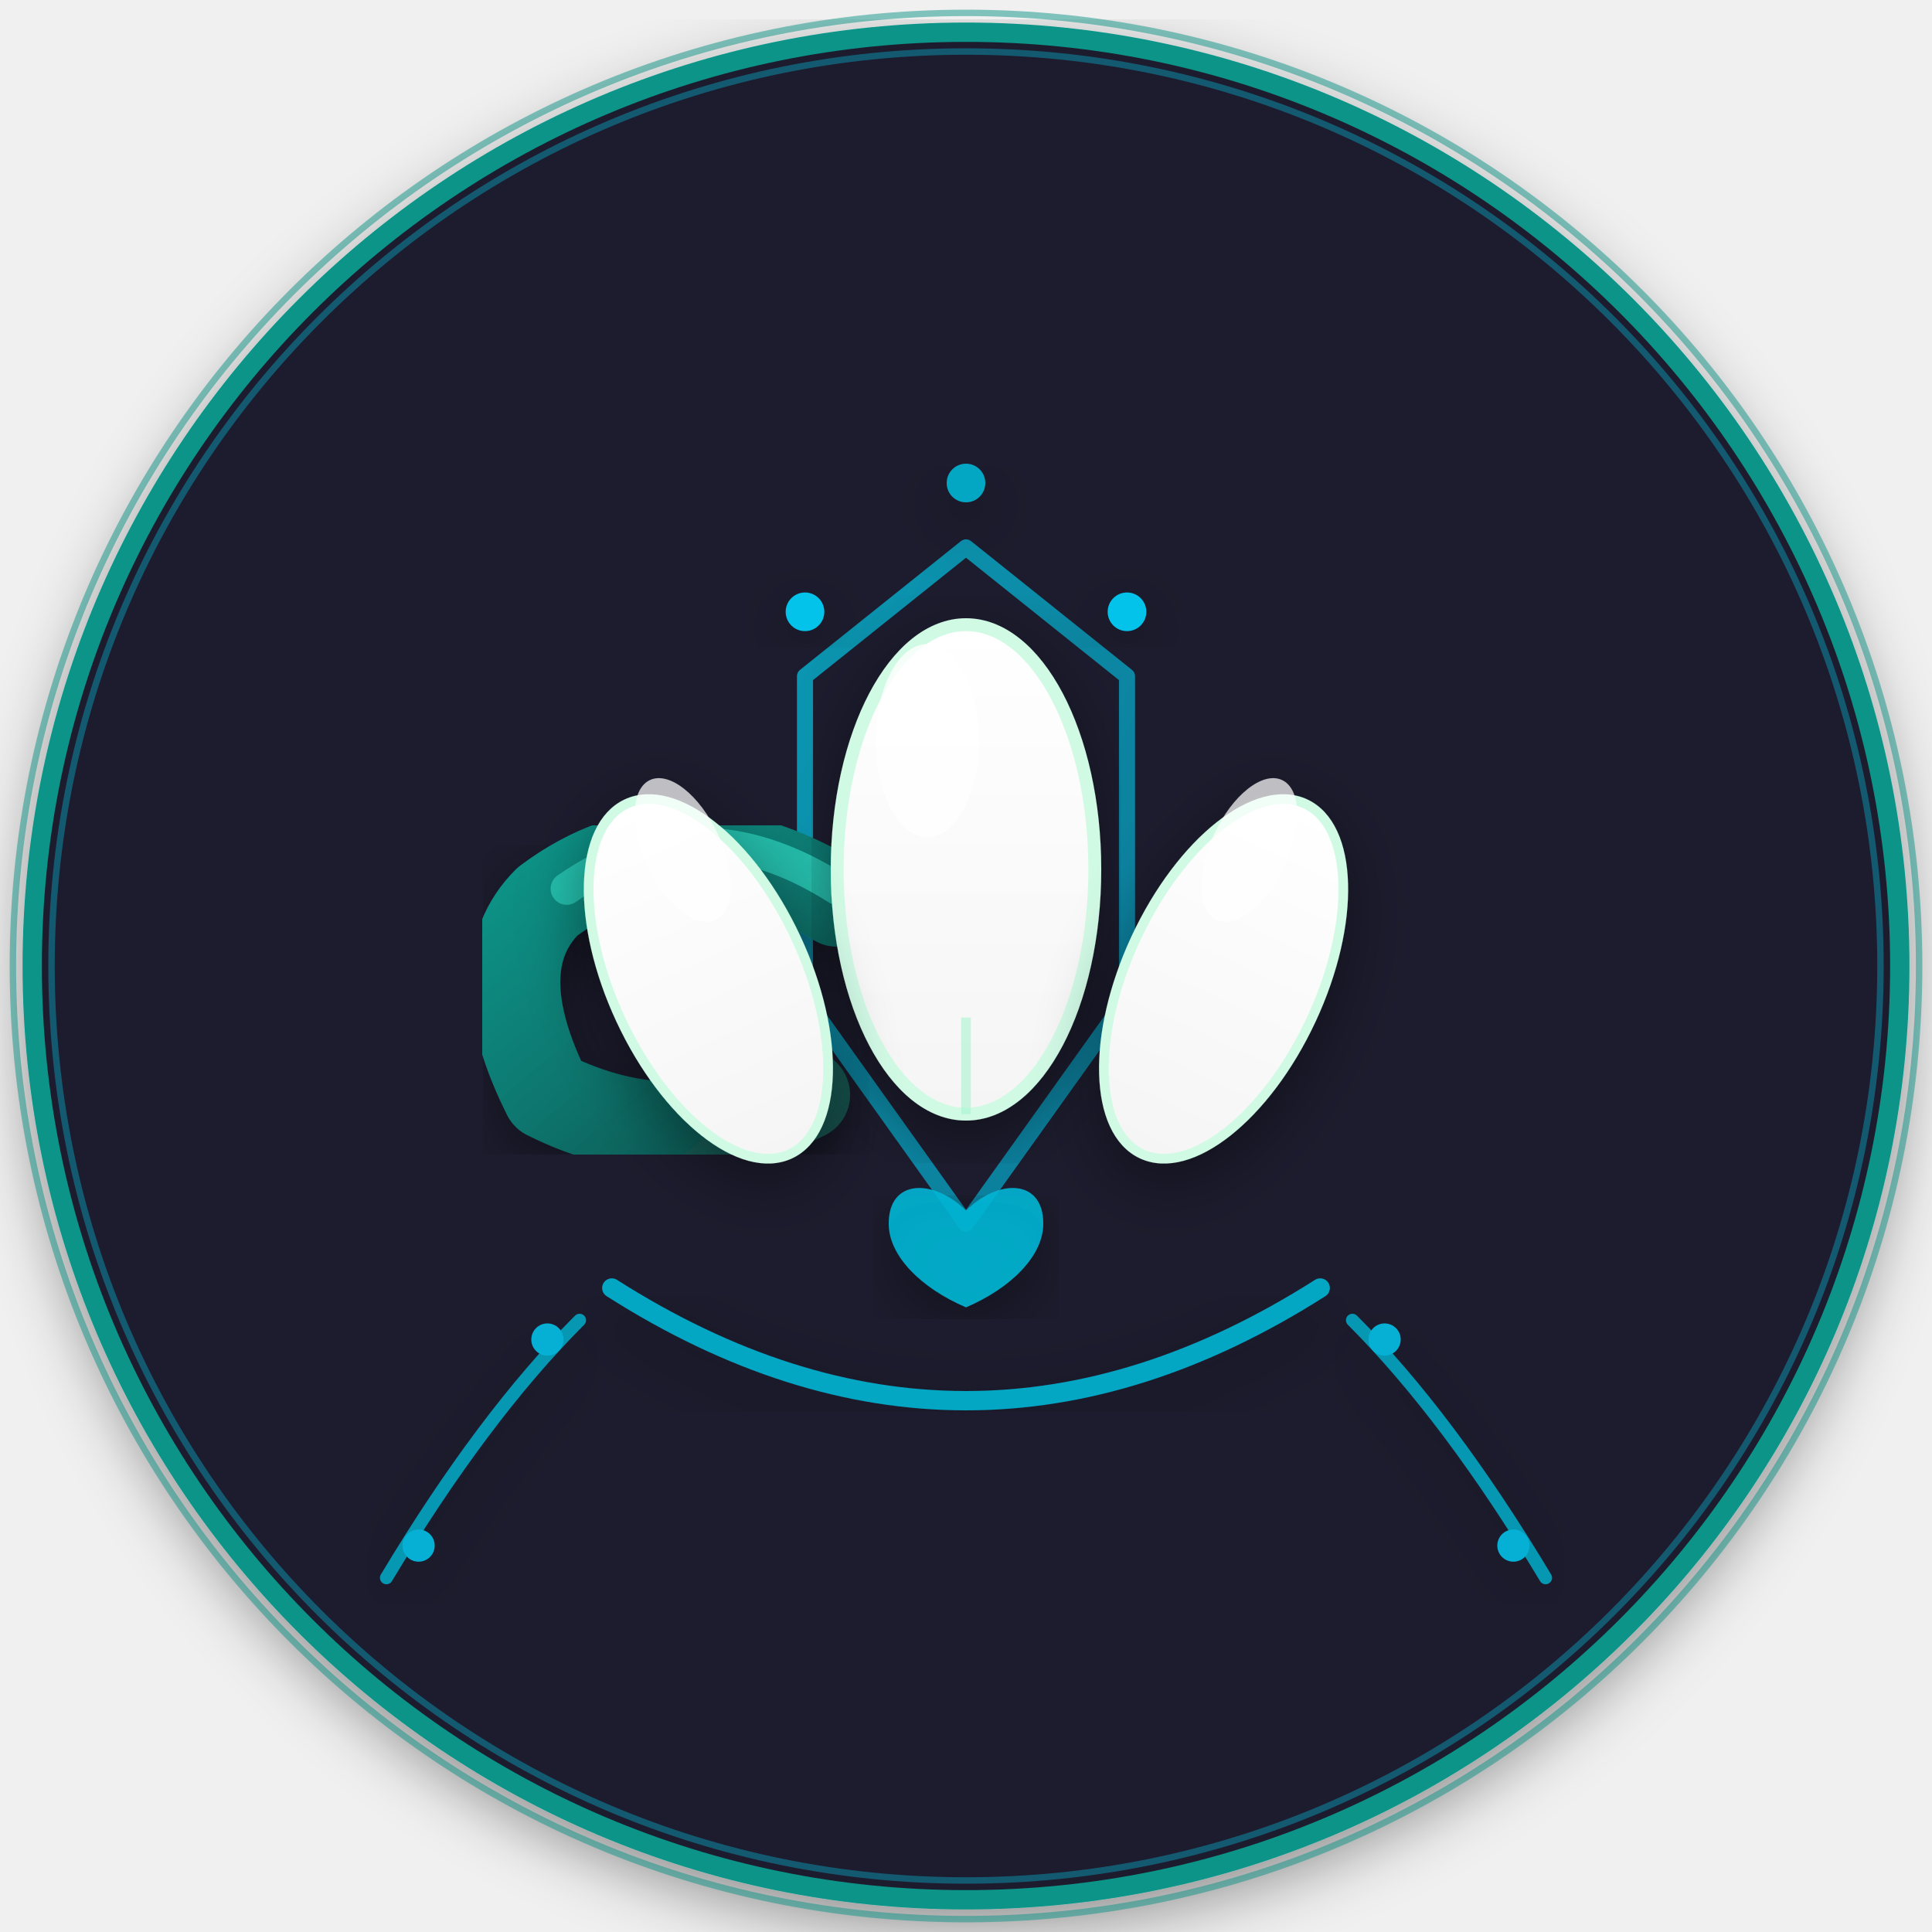
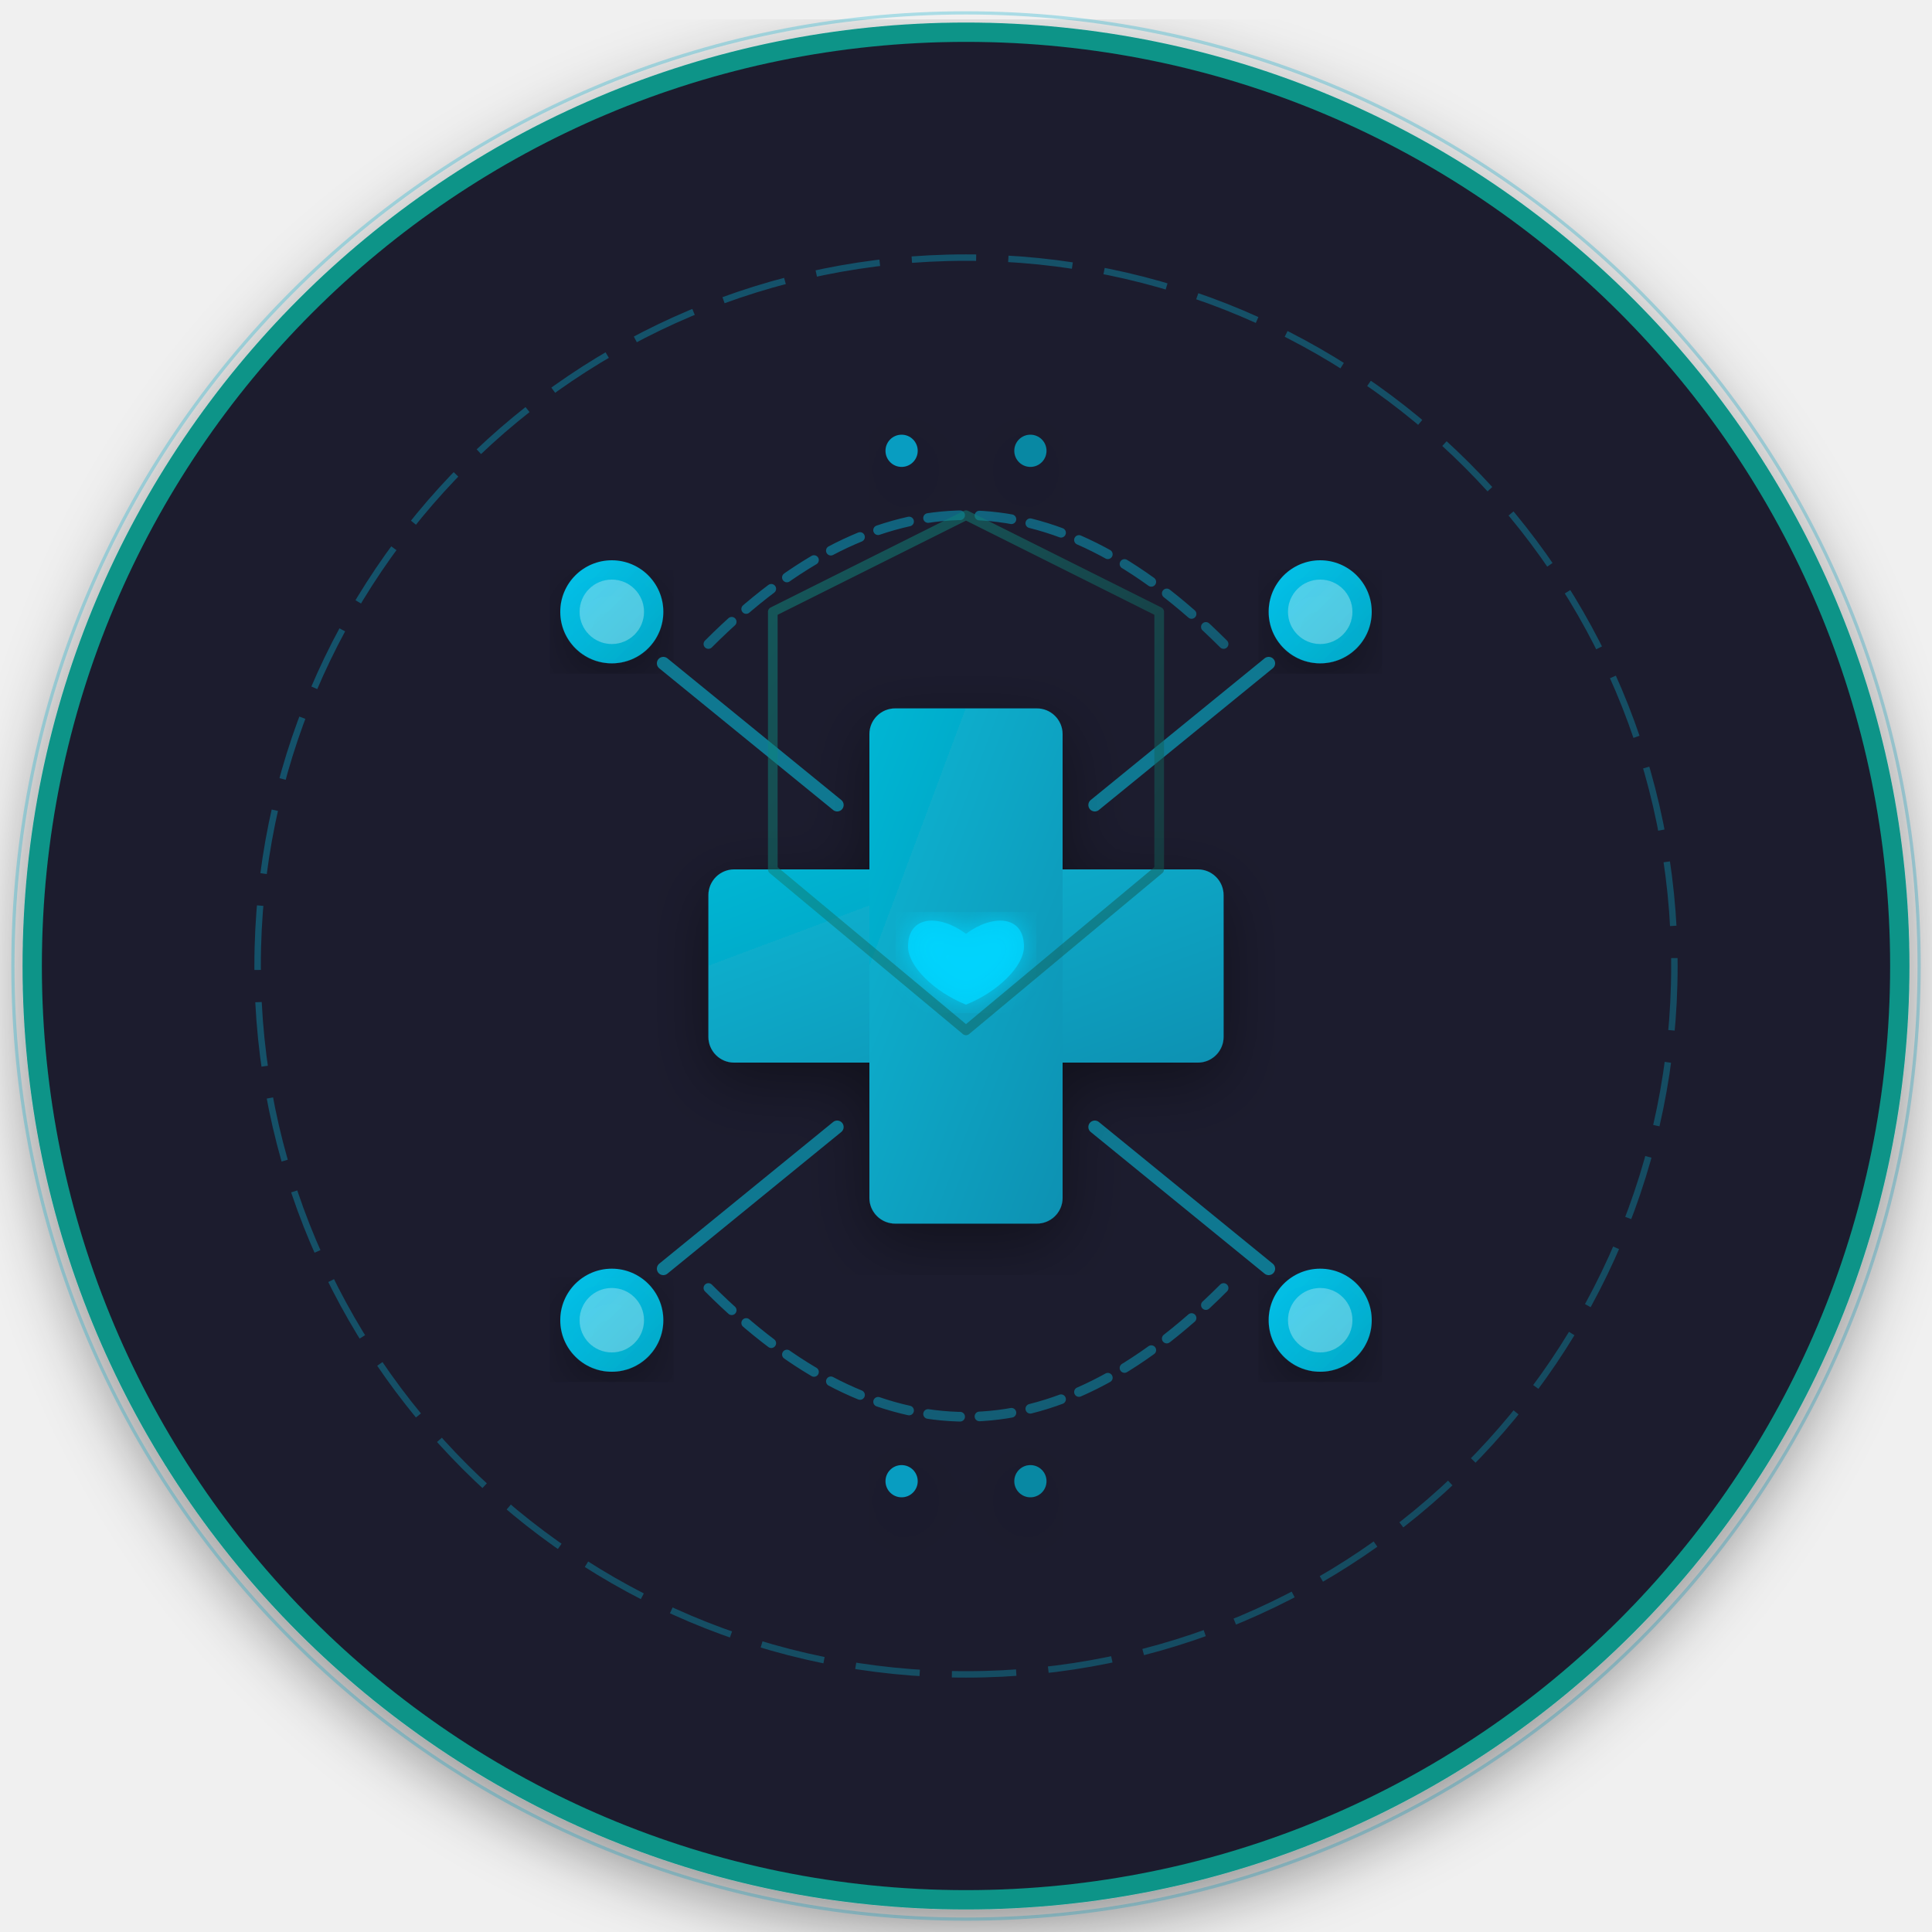
<svg xmlns="http://www.w3.org/2000/svg" viewBox="0 0 300 300">
  <defs>
-     <linearGradient id="trunkGradient" x1="0%" y1="0%" x2="100%" y2="100%">
+     <linearGradient id="primaryGradient" x1="0%" y1="0%" x2="100%" y2="100%">
+       <stop offset="0%" style="stop-color:#06b6d4;stop-opacity:1" />
+       <stop offset="100%" style="stop-color:#0891b2;stop-opacity:1" />
+     </linearGradient>
+     <linearGradient id="secondaryGradient" x1="0%" y1="0%" x2="100%" y2="100%">
      <stop offset="0%" style="stop-color:#0d9488;stop-opacity:1" />
-       <stop offset="50%" style="stop-color:#0f766e;stop-opacity:1" />
      <stop offset="100%" style="stop-color:#134e4a;stop-opacity:1" />
    </linearGradient>
-     <linearGradient id="teethGradient" x1="0%" y1="0%" x2="0%" y2="100%">
-       <stop offset="0%" style="stop-color:#ffffff;stop-opacity:1" />
-       <stop offset="100%" style="stop-color:#f5f5f5;stop-opacity:1" />
-     </linearGradient>
-     <linearGradient id="shieldGradient" x1="0%" y1="0%" x2="100%" y2="100%">
-       <stop offset="0%" style="stop-color:#06b6d4;stop-opacity:1" />
-       <stop offset="100%" style="stop-color:#0891b2;stop-opacity:1" />
+     <linearGradient id="accentGradient" x1="0%" y1="0%" x2="100%" y2="100%">
+       <stop offset="0%" style="stop-color:#00d4ff;stop-opacity:1" />
+       <stop offset="100%" style="stop-color:#06b6d4;stop-opacity:1" />
    </linearGradient>
    <filter id="dropShadow">
      <feDropShadow dx="0" dy="3" stdDeviation="5" flood-opacity="0.4" flood-color="#000000" />
    </filter>
    <filter id="glow">
-       <feGaussianBlur stdDeviation="3" result="coloredBlur" />
+       <feGaussianBlur stdDeviation="2" result="coloredBlur" />
      <feMerge>
        <feMergeNode in="coloredBlur" />
        <feMergeNode in="SourceGraphic" />
      </feMerge>
    </filter>
  </defs>
  <circle cx="150" cy="150" r="145" fill="#1a1f2e" stroke="#0d9488" stroke-width="3" filter="url(#dropShadow)" />
-   <path d="M 150 85 L 175 105 L 175 155 Q 150 190 150 190 Q 150 190 125 155 L 125 105 Z" fill="none" stroke="url(#shieldGradient)" stroke-width="2.5" opacity="0.8" stroke-linecap="round" stroke-linejoin="round" />
-   <path d="M 130 140 Q 105 125, 85 140 Q 75 150, 85 170 Q 105 180, 125 170" fill="none" stroke="url(#trunkGradient)" stroke-width="14" stroke-linecap="round" filter="url(#dropShadow)" stroke-linejoin="round" />
-   <path d="M 130 138 Q 108 124, 88 138" fill="none" stroke="#2dd4bf" stroke-width="5" stroke-linecap="round" opacity="0.7" />
-   <circle cx="100" cy="135" r="4" fill="#00d4ff" filter="url(#dropShadow)" />
-   <circle cx="101" cy="134" r="1.5" fill="#ffffff" opacity="0.8" />
  <g filter="url(#dropShadow)">
-     <ellipse cx="150" cy="135" rx="20" ry="38" fill="url(#teethGradient)" stroke="#d1fae5" stroke-width="2" />
-     <ellipse cx="144" cy="115" rx="8" ry="15" fill="#ffffff" opacity="0.8" />
-     <line x1="150" y1="158" x2="150" y2="173" stroke="#a7f3d0" stroke-width="1.5" opacity="0.6" />
+     <rect x="110" y="135" width="80" height="30" fill="url(#primaryGradient)" rx="4" />
+     <rect x="135" y="110" width="30" height="80" fill="url(#primaryGradient)" rx="4" />
+   </g>
+   <g transform="translate(150, 150)" filter="url(#glow)">
+     <path d="M 0,-5 C -4,-8 -9,-8 -9,-3 C -9,0 -5,4 0,6 C 5,4 9,0 9,-3 C 9,-8 4,-8 0,-5 Z" fill="#00d4ff" opacity="0.8" />
  </g>
  <g filter="url(#dropShadow)">
-     <ellipse cx="110" cy="152" rx="15" ry="30" fill="url(#teethGradient)" stroke="#d1fae5" stroke-width="1.5" transform="rotate(-25 110 152)" />
-     <ellipse cx="106" cy="132" rx="6" ry="12" fill="#ffffff" opacity="0.7" transform="rotate(-25 106 132)" />
+     <circle cx="95" cy="95" r="8" fill="url(#accentGradient)" opacity="0.9" />
+     <circle cx="95" cy="95" r="5" fill="#ffffff" opacity="0.3" />
  </g>
  <g filter="url(#dropShadow)">
-     <ellipse cx="190" cy="152" rx="15" ry="30" fill="url(#teethGradient)" stroke="#d1fae5" stroke-width="1.5" transform="rotate(25 190 152)" />
-     <ellipse cx="194" cy="132" rx="6" ry="12" fill="#ffffff" opacity="0.7" transform="rotate(25 194 132)" />
-   </g>
-   <path d="M 95 200 Q 150 235, 205 200" fill="none" stroke="#06b6d4" stroke-width="3" stroke-linecap="round" opacity="0.9" filter="url(#dropShadow)" />
-   <g transform="translate(150, 195)" filter="url(#dropShadow)">
-     <path d="M 0,-7 C -5,-12 -12,-12 -12,-5 C -12,0 -7,5 0,8 C 7,5 12,0 12,-5 C 12,-12 5,-12 0,-7 Z" fill="#06b6d4" opacity="0.9" />
-   </g>
-   <g opacity="0.8">
-     <path d="M 60 245 Q 75 220, 90 205" stroke="#06b6d4" stroke-width="2" fill="none" stroke-linecap="round" filter="url(#dropShadow)" />
-     <circle cx="65" cy="240" r="2.5" fill="#00d4ff" />
-     <circle cx="85" cy="208" r="2.5" fill="#00d4ff" />
-   </g>
-   <g opacity="0.8">
-     <path d="M 240 245 Q 225 220, 210 205" stroke="#06b6d4" stroke-width="2" fill="none" stroke-linecap="round" filter="url(#dropShadow)" />
-     <circle cx="235" cy="240" r="2.5" fill="#00d4ff" />
-     <circle cx="215" cy="208" r="2.5" fill="#00d4ff" />
+     <circle cx="205" cy="95" r="8" fill="url(#accentGradient)" opacity="0.9" />
+     <circle cx="205" cy="95" r="5" fill="#ffffff" opacity="0.3" />
  </g>
  <g filter="url(#dropShadow)">
-     <circle cx="125" cy="95" r="3" fill="#00d4ff" opacity="0.9" />
-     <circle cx="175" cy="95" r="3" fill="#00d4ff" opacity="0.9" />
-     <circle cx="150" cy="75" r="3" fill="#06b6d4" opacity="0.9" />
+     <circle cx="95" cy="205" r="8" fill="url(#accentGradient)" opacity="0.9" />
+     <circle cx="95" cy="205" r="5" fill="#ffffff" opacity="0.3" />
  </g>
-   <circle cx="150" cy="150" r="148" fill="none" stroke="#0d9488" stroke-width="1" opacity="0.5" />
-   <circle cx="150" cy="150" r="142" fill="none" stroke="#06b6d4" stroke-width="1" opacity="0.4" />
+   <g filter="url(#dropShadow)">
+     <circle cx="205" cy="205" r="8" fill="url(#accentGradient)" opacity="0.9" />
+     <circle cx="205" cy="205" r="5" fill="#ffffff" opacity="0.3" />
+   </g>
+   <line x1="130" y1="125" x2="103" y2="103" stroke="#06b6d4" stroke-width="2" opacity="0.6" stroke-linecap="round" />
+   <line x1="170" y1="125" x2="197" y2="103" stroke="#06b6d4" stroke-width="2" opacity="0.6" stroke-linecap="round" />
+   <line x1="130" y1="175" x2="103" y2="197" stroke="#06b6d4" stroke-width="2" opacity="0.6" stroke-linecap="round" />
+   <line x1="170" y1="175" x2="197" y2="197" stroke="#06b6d4" stroke-width="2" opacity="0.6" stroke-linecap="round" />
+   <g opacity="0.4">
+     <path d="M 110 100 Q 150 60, 190 100" fill="none" stroke="url(#accentGradient)" stroke-width="1.5" stroke-linecap="round" stroke-dasharray="5,3" />
+     <path d="M 110 200 Q 150 240, 190 200" fill="none" stroke="url(#accentGradient)" stroke-width="1.5" stroke-linecap="round" stroke-dasharray="5,3" />
+   </g>
+   <path d="M 150 80 L 180 95 L 180 135 Q 150 160 150 160 Q 150 160 120 135 L 120 95 Z" fill="none" stroke="url(#secondaryGradient)" stroke-width="1.5" opacity="0.5" stroke-linecap="round" stroke-linejoin="round" />
+   <g opacity="0.7" filter="url(#dropShadow)">
+     <circle cx="140" cy="70" r="2.5" fill="#00d4ff" />
+     <circle cx="160" cy="70" r="2.5" fill="#06b6d4" />
+     <circle cx="140" cy="230" r="2.5" fill="#00d4ff" />
+     <circle cx="160" cy="230" r="2.5" fill="#06b6d4" />
+   </g>
+   <circle cx="150" cy="150" r="110" fill="none" stroke="url(#accentGradient)" stroke-width="1" opacity="0.3" stroke-dasharray="10,5" />
+   <circle cx="150" cy="150" r="148" fill="none" stroke="url(#primaryGradient)" stroke-width="0.5" opacity="0.3" />
</svg>
